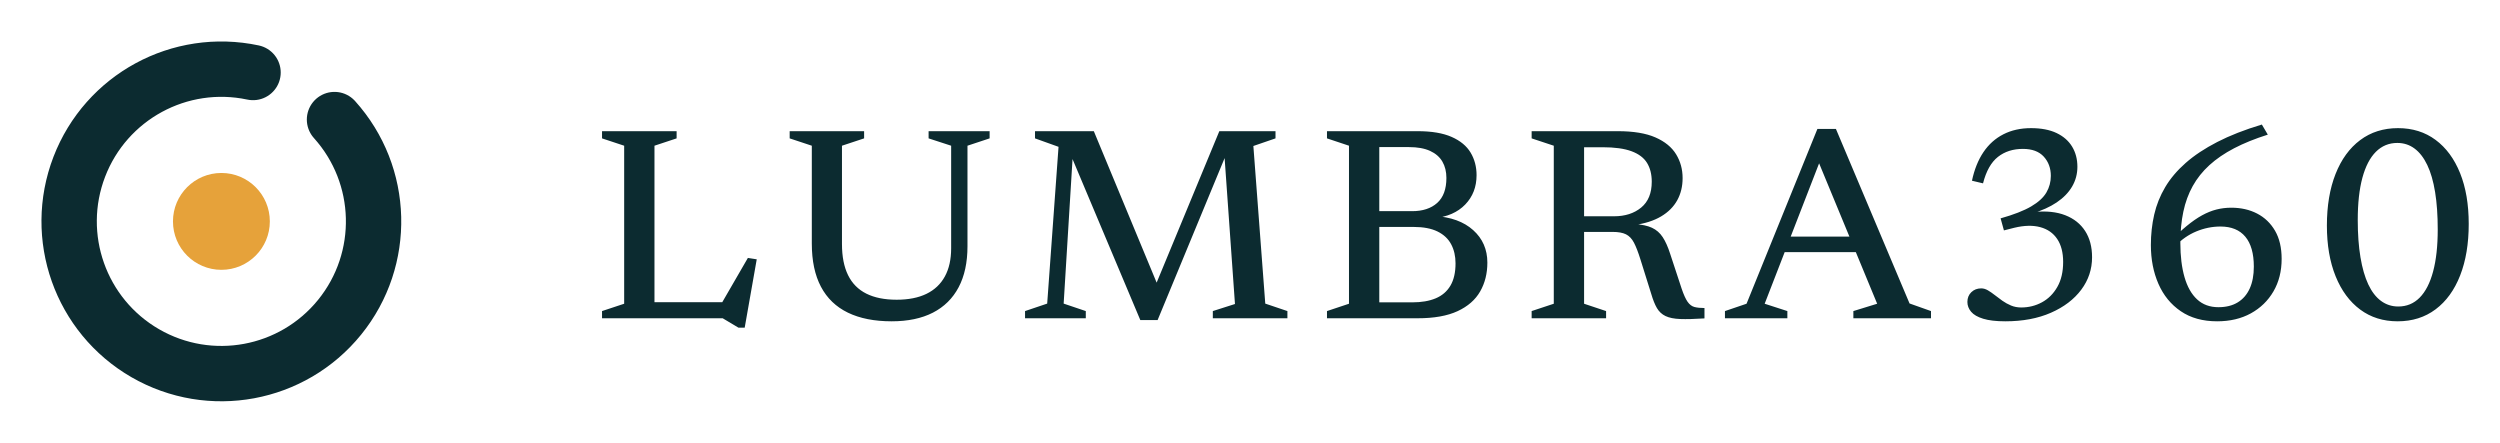
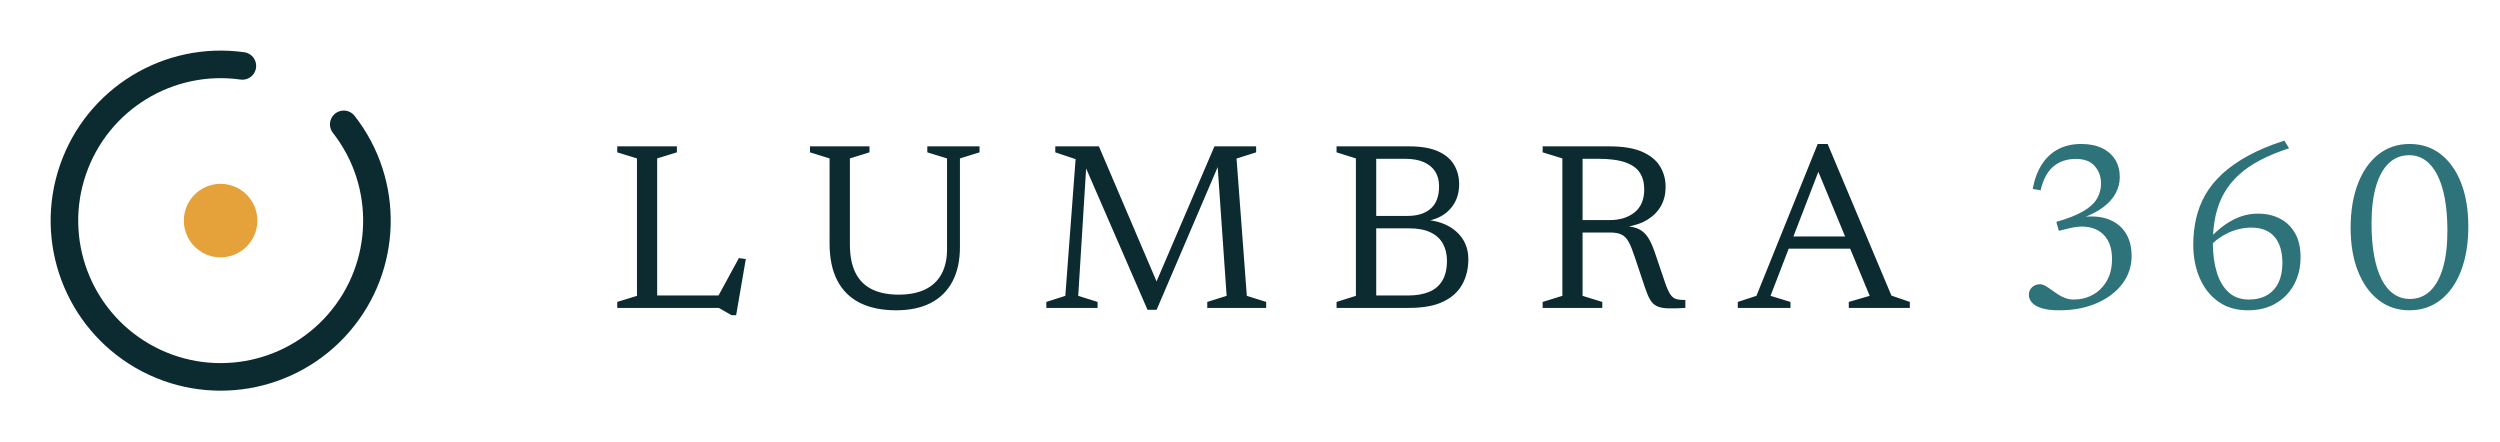
- <svg xmlns="http://www.w3.org/2000/svg" viewBox="0 0 271 48" width="271" height="48" role="img" aria-labelledby="t">
-   <g transform="translate(0 0) scale(1)">
-     <path d="M36.26 12.96 A16.5 16.5 0 1 1 27.43 7.86" fill="none" stroke="#0C2B30" stroke-width="6" stroke-linecap="round" />
-     <circle cx="24" cy="24" r="5.25" fill="#E6A23A" />
+ <svg xmlns="http://www.w3.org/2000/svg" viewBox="0 0 272 48" width="272" height="48" role="img" aria-labelledby="t">
+   <g transform="translate(0.00 0.00) scale(1)">
+     <path d="M37.40 13.53 A17 17 0 1 1 26.37 7.17" fill="none" stroke="#0C2B30" stroke-width="3" stroke-linecap="round" />
+     <circle cx="24" cy="24" r="4" fill="#E6A23A" />
  </g>
-   <g transform="translate(64 34.5)">
-     <path fill="#0C2B30" d="M16.725 1.02H16.05L14.34 0.0H5.085L5.1 -1.74H15.735L13.92 -1.095L17.07 -6.54L18.03 -6.39ZM6.945 -18.705V0.0H1.26V-0.78L3.66 -1.575V-18.705L1.26 -19.5V-20.28H9.345V-19.5Z M39.105 -7.59V-18.705L36.66 -19.5V-20.28H43.275V-19.5L40.875 -18.705V-7.8Q40.875 -5.175 39.915 -3.36Q38.955 -1.545 37.125 -0.607Q35.295 0.33 32.655 0.33Q29.85 0.33 27.915 -0.607Q25.98 -1.545 24.99 -3.42Q24.0 -5.295 24.0 -8.1V-18.705L21.6 -19.5V-20.28H29.67V-19.5L27.27 -18.705V-8.04Q27.27 -6.015 27.93 -4.672Q28.59 -3.33 29.91 -2.67Q31.23 -2.01 33.195 -2.01Q35.115 -2.01 36.427 -2.647Q37.74 -3.285 38.422 -4.53Q39.105 -5.775 39.105 -7.59Z M73.155 -1.59 75.555 -0.78V0.0H67.47V-0.78L69.87 -1.545L68.715 -17.835L68.925 -17.79L61.485 0.195H59.61L52.095 -17.655L52.29 -17.7L51.3 -1.59L53.7 -0.78V0.0H47.115V-0.78L49.515 -1.59L50.745 -18.585L48.195 -19.5V-20.28H54.57L61.545 -3.465H61.215L68.175 -20.28H74.265V-19.5L71.865 -18.675Z M84.075 -18.555 84.12 -20.28H89.67Q91.95 -20.28 93.36 -19.657Q94.77 -19.035 95.415 -17.955Q96.06 -16.875 96.06 -15.51Q96.06 -13.605 94.83 -12.33Q93.6 -11.055 91.44 -10.845L91.47 -11.085Q94.155 -10.935 95.692 -9.555Q97.23 -8.175 97.23 -6.03Q97.23 -4.275 96.45 -2.91Q95.67 -1.545 94.005 -0.772Q92.34 0.0 89.67 0.0H84.135L84.075 -1.725H89.1Q90.585 -1.725 91.627 -2.16Q92.67 -2.595 93.225 -3.532Q93.78 -4.47 93.78 -5.955Q93.78 -7.125 93.307 -8.018Q92.835 -8.91 91.83 -9.405Q90.825 -9.9 89.235 -9.9H84.06L84.075 -11.61H89.07Q90.795 -11.61 91.792 -12.502Q92.79 -13.395 92.79 -15.21Q92.79 -16.23 92.355 -16.98Q91.92 -17.73 91.02 -18.142Q90.12 -18.555 88.725 -18.555ZM79.845 0.0V-0.78L82.23 -1.575V-18.705L79.845 -19.5V-20.28H85.515V0.0Z M110.955 -11.055Q112.755 -11.055 113.903 -12.0Q115.05 -12.945 115.05 -14.805Q115.05 -16.005 114.54 -16.837Q114.03 -17.67 112.86 -18.105Q111.69 -18.54 109.71 -18.54H105.195L105.435 -20.28H111.375Q113.91 -20.28 115.447 -19.605Q116.985 -18.93 117.69 -17.775Q118.395 -16.62 118.395 -15.195Q118.395 -13.845 117.81 -12.787Q117.225 -11.73 116.062 -11.04Q114.9 -10.35 113.175 -10.11V-10.215Q114.36 -10.14 115.072 -9.81Q115.785 -9.48 116.235 -8.797Q116.685 -8.115 117.045 -6.99L118.29 -3.21Q118.62 -2.235 118.935 -1.785Q119.25 -1.335 119.677 -1.222Q120.105 -1.11 120.765 -1.11V0.015Q119.145 0.12 118.14 0.082Q117.135 0.045 116.542 -0.24Q115.95 -0.525 115.612 -1.103Q115.275 -1.68 114.99 -2.655L113.82 -6.39Q113.46 -7.545 113.123 -8.19Q112.785 -8.835 112.26 -9.098Q111.735 -9.36 110.82 -9.36H105.405L105.15 -11.055ZM107.715 -20.28V-1.575L110.1 -0.78V0.0H102.03V-0.78L104.43 -1.575V-18.705L102.03 -19.5V-20.28Z M128.61 -7.17V-8.85H138.75V-7.17ZM142.995 -1.605 145.32 -0.78V0.0H136.905V-0.78L139.485 -1.575L132.75 -17.865H133.605L127.29 -1.575L129.75 -0.78V0.0H122.985V-0.78L125.325 -1.575L133.005 -20.52H135.015Z M153.225 -9.525 152.865 -10.83Q154.995 -11.43 156.173 -12.12Q157.35 -12.81 157.83 -13.635Q158.31 -14.46 158.31 -15.435Q158.31 -16.68 157.545 -17.52Q156.78 -18.36 155.28 -18.36Q153.675 -18.36 152.572 -17.49Q151.47 -16.62 150.96 -14.625L149.76 -14.91Q150.15 -16.74 151.005 -18.008Q151.86 -19.275 153.165 -19.942Q154.47 -20.61 156.165 -20.61Q157.815 -20.61 158.933 -20.078Q160.05 -19.545 160.62 -18.6Q161.19 -17.655 161.19 -16.425Q161.19 -15.255 160.613 -14.272Q160.035 -13.29 158.94 -12.555Q157.845 -11.82 156.315 -11.37L156.495 -11.52Q158.475 -11.715 159.877 -11.168Q161.28 -10.62 162.03 -9.457Q162.78 -8.295 162.78 -6.615Q162.78 -4.665 161.61 -3.098Q160.44 -1.53 158.325 -0.6Q156.21 0.33 153.375 0.33Q151.89 0.33 150.982 0.052Q150.075 -0.225 149.67 -0.705Q149.265 -1.185 149.265 -1.77Q149.265 -2.415 149.692 -2.827Q150.12 -3.24 150.765 -3.24Q151.125 -3.24 151.485 -3.03Q151.845 -2.82 152.235 -2.513Q152.625 -2.205 153.06 -1.897Q153.495 -1.59 153.998 -1.38Q154.5 -1.17 155.1 -1.17Q156.315 -1.17 157.35 -1.732Q158.385 -2.295 159.015 -3.397Q159.645 -4.5 159.645 -6.105Q159.645 -7.635 159.0 -8.595Q158.355 -9.555 157.162 -9.877Q155.97 -10.2 154.35 -9.81Z M181.185 -21.0 181.83 -19.905Q179.745 -19.245 178.178 -18.428Q176.61 -17.61 175.5 -16.598Q174.39 -15.585 173.692 -14.332Q172.995 -13.08 172.673 -11.55Q172.35 -10.02 172.35 -8.16Q172.35 -6.03 172.8 -4.462Q173.25 -2.895 174.165 -2.047Q175.08 -1.2 176.475 -1.2Q177.72 -1.2 178.575 -1.725Q179.43 -2.25 179.873 -3.232Q180.315 -4.215 180.315 -5.595Q180.315 -7.74 179.392 -8.842Q178.47 -9.945 176.7 -9.945Q176.025 -9.945 175.365 -9.81Q174.705 -9.675 174.075 -9.412Q173.445 -9.15 172.882 -8.76Q172.32 -8.37 171.855 -7.875L171.03 -8.13Q172.11 -9.24 173.01 -9.982Q173.91 -10.725 174.705 -11.16Q175.5 -11.595 176.272 -11.79Q177.045 -11.985 177.87 -11.985Q179.445 -11.985 180.675 -11.348Q181.905 -10.71 182.618 -9.48Q183.33 -8.25 183.33 -6.435Q183.33 -4.44 182.445 -2.917Q181.56 -1.395 179.993 -0.532Q178.425 0.33 176.34 0.33Q174.0 0.33 172.395 -0.765Q170.79 -1.86 169.972 -3.735Q169.155 -5.61 169.155 -7.935Q169.155 -9.66 169.515 -11.235Q169.875 -12.81 170.707 -14.212Q171.54 -15.615 172.928 -16.837Q174.315 -18.06 176.355 -19.11Q178.395 -20.16 181.185 -21.0Z M195.975 -1.275Q197.34 -1.275 198.292 -2.235Q199.245 -3.195 199.747 -5.062Q200.25 -6.93 200.25 -9.63Q200.25 -11.925 199.965 -13.68Q199.68 -15.435 199.117 -16.612Q198.555 -17.79 197.737 -18.398Q196.92 -19.005 195.87 -19.005Q194.505 -19.005 193.545 -18.045Q192.585 -17.085 192.082 -15.225Q191.58 -13.365 191.58 -10.65Q191.58 -8.37 191.873 -6.615Q192.165 -4.86 192.72 -3.675Q193.275 -2.49 194.1 -1.882Q194.925 -1.275 195.975 -1.275ZM195.945 -20.61Q198.3 -20.61 200.017 -19.335Q201.735 -18.06 202.672 -15.735Q203.61 -13.41 203.61 -10.23Q203.61 -7.02 202.68 -4.643Q201.75 -2.265 200.017 -0.968Q198.285 0.33 195.9 0.33Q193.56 0.33 191.842 -0.945Q190.125 -2.22 189.18 -4.553Q188.235 -6.885 188.235 -10.05Q188.235 -13.26 189.172 -15.637Q190.11 -18.015 191.842 -19.312Q193.575 -20.61 195.945 -20.61Z" />
+   <g transform="translate(66 33.5)">
+     <path fill="#0C2B30" d="M14.092 0.793H13.585L12.207 0.0H4.147V-1.352H13.611L11.908 -0.858L14.391 -5.421L15.145 -5.317ZM5.499 -16.263V0.0H1.157V-0.65L3.302 -1.313V-16.263L1.157 -16.926V-17.576H7.644V-16.926Z M37.037 -6.383V-16.263L34.892 -16.926V-17.576H40.573V-16.926L38.441 -16.263V-6.63Q38.441 -4.42 37.629 -2.88Q36.816 -1.339 35.269 -0.539Q33.722 0.26 31.499 0.26Q29.172 0.26 27.553 -0.552Q25.935 -1.365 25.096 -2.983Q24.258 -4.602 24.258 -7.007V-16.263L22.126 -16.926V-17.576H28.6V-16.926L26.468 -16.263V-6.916Q26.468 -5.07 27.059 -3.854Q27.651 -2.639 28.834 -2.041Q30.017 -1.443 31.785 -1.443Q33.488 -1.443 34.658 -2.008Q35.828 -2.574 36.432 -3.679Q37.037 -4.784 37.037 -6.383Z M69.654 -1.313 71.76 -0.65V0.0H65.351V-0.65L67.457 -1.313L66.456 -15.717L66.638 -15.678L59.839 0.208H58.851L52.013 -15.535L52.195 -15.561L51.311 -1.313L53.417 -0.65V0.0H47.84V-0.65L49.907 -1.313L51.025 -16.185L48.815 -16.926V-17.576H53.56L59.982 -2.535H59.683L66.131 -17.576H70.668V-16.926L68.536 -16.25Z M82.797 -16.224V-17.576H87.321Q89.258 -17.576 90.46 -17.037Q91.663 -16.497 92.209 -15.561Q92.755 -14.625 92.755 -13.442Q92.755 -11.791 91.708 -10.686Q90.662 -9.581 88.816 -9.399L88.855 -9.607Q91.143 -9.477 92.45 -8.3Q93.756 -7.124 93.756 -5.304Q93.756 -3.757 93.093 -2.554Q92.43 -1.352 91.013 -0.676Q89.596 0.0 87.308 0.0H82.81V-1.352H87.204Q88.543 -1.352 89.486 -1.742Q90.428 -2.132 90.928 -2.97Q91.429 -3.809 91.429 -5.135Q91.429 -6.175 91.0 -6.968Q90.571 -7.761 89.661 -8.209Q88.751 -8.658 87.308 -8.658H82.784L82.797 -10.01H87.152Q88.751 -10.01 89.661 -10.803Q90.571 -11.596 90.571 -13.234Q90.571 -14.144 90.168 -14.807Q89.765 -15.47 88.939 -15.847Q88.114 -16.224 86.84 -16.224ZM79.417 0.0V-0.65L81.523 -1.313V-16.263L79.417 -16.926V-17.576H83.733V0.0Z M109.161 -9.555Q110.786 -9.555 111.839 -10.393Q112.892 -11.232 112.892 -12.896Q112.892 -13.962 112.417 -14.703Q111.943 -15.444 110.838 -15.834Q109.733 -16.224 107.848 -16.224H104.468L104.494 -17.576H109.122Q111.319 -17.576 112.658 -16.991Q113.997 -16.406 114.608 -15.405Q115.219 -14.404 115.219 -13.156Q115.219 -12.012 114.725 -11.115Q114.231 -10.218 113.275 -9.62Q112.32 -9.022 110.903 -8.801V-8.892Q111.787 -8.84 112.346 -8.554Q112.905 -8.268 113.295 -7.676Q113.685 -7.085 114.023 -6.097L115.18 -2.691Q115.479 -1.833 115.752 -1.443Q116.025 -1.053 116.402 -0.956Q116.779 -0.858 117.364 -0.858V0.0Q116.142 0.078 115.401 0.045Q114.66 0.013 114.224 -0.214Q113.789 -0.442 113.516 -0.923Q113.243 -1.404 112.97 -2.223L111.865 -5.525Q111.527 -6.565 111.221 -7.143Q110.916 -7.722 110.454 -7.962Q109.993 -8.203 109.174 -8.203H104.494L104.468 -9.555ZM106.184 -17.576V-1.313L108.329 -0.65V0.0H101.842V-0.65L103.987 -1.313V-16.263L101.842 -16.926V-17.576Z M127.933 -6.448V-7.774H136.656V-6.448ZM139.789 -1.339 141.791 -0.65V0.0H135.148V-0.65L137.423 -1.313L131.404 -15.847H132.236L126.633 -1.313L128.804 -0.65V0.0H123.071V-0.65L125.099 -1.313L131.768 -17.836H132.847Z" />
+     <path fill="#2E727A" d="M158.002 -8.385 157.729 -9.36Q159.601 -9.893 160.66 -10.517Q161.72 -11.141 162.155 -11.895Q162.591 -12.649 162.591 -13.52Q162.591 -14.651 161.908 -15.431Q161.226 -16.211 159.861 -16.211Q158.431 -16.211 157.443 -15.418Q156.455 -14.625 156.013 -12.792L155.155 -12.948Q155.454 -14.534 156.162 -15.626Q156.871 -16.718 157.95 -17.277Q159.029 -17.836 160.433 -17.836Q161.772 -17.836 162.708 -17.381Q163.644 -16.926 164.138 -16.12Q164.632 -15.314 164.632 -14.235Q164.632 -13.286 164.17 -12.447Q163.709 -11.609 162.818 -10.946Q161.928 -10.283 160.615 -9.802L160.706 -9.906Q162.357 -10.075 163.52 -9.594Q164.684 -9.113 165.301 -8.105Q165.919 -7.098 165.919 -5.642Q165.919 -3.965 164.918 -2.632Q163.917 -1.3 162.136 -0.52Q160.355 0.26 158.054 0.26Q156.871 0.26 156.143 0.033Q155.415 -0.195 155.077 -0.579Q154.739 -0.962 154.739 -1.404Q154.739 -1.924 155.09 -2.249Q155.441 -2.574 155.948 -2.574Q156.221 -2.574 156.52 -2.405Q156.819 -2.236 157.15 -1.995Q157.482 -1.755 157.859 -1.502Q158.236 -1.248 158.678 -1.079Q159.12 -0.91 159.64 -0.91Q160.732 -0.91 161.668 -1.41Q162.604 -1.911 163.195 -2.899Q163.787 -3.887 163.787 -5.317Q163.787 -6.695 163.202 -7.559Q162.617 -8.424 161.557 -8.716Q160.498 -9.009 159.055 -8.645Z M182.533 -18.2 183.053 -17.368Q181.285 -16.796 179.933 -16.087Q178.581 -15.379 177.599 -14.488Q176.618 -13.598 175.987 -12.493Q175.357 -11.388 175.058 -10.049Q174.759 -8.71 174.759 -7.085Q174.759 -5.278 175.181 -3.887Q175.604 -2.496 176.468 -1.703Q177.333 -0.91 178.672 -0.91Q179.842 -0.91 180.661 -1.391Q181.48 -1.872 181.902 -2.756Q182.325 -3.64 182.325 -4.875Q182.325 -6.734 181.467 -7.735Q180.609 -8.736 178.945 -8.736Q178.321 -8.736 177.703 -8.599Q177.086 -8.463 176.507 -8.203Q175.929 -7.943 175.415 -7.579Q174.902 -7.215 174.486 -6.747L173.836 -6.981Q174.655 -7.891 175.402 -8.521Q176.15 -9.152 176.858 -9.529Q177.567 -9.906 178.256 -10.081Q178.945 -10.257 179.673 -10.257Q180.999 -10.257 182.045 -9.724Q183.092 -9.191 183.696 -8.138Q184.301 -7.085 184.301 -5.525Q184.301 -3.861 183.599 -2.554Q182.897 -1.248 181.61 -0.494Q180.323 0.26 178.581 0.26Q176.67 0.26 175.344 -0.689Q174.018 -1.638 173.322 -3.263Q172.627 -4.888 172.627 -6.877Q172.627 -8.372 172.939 -9.737Q173.251 -11.102 173.946 -12.317Q174.642 -13.533 175.792 -14.592Q176.943 -15.652 178.607 -16.562Q180.271 -17.472 182.533 -18.2Z M196.196 -0.975Q197.496 -0.975 198.406 -1.846Q199.316 -2.717 199.797 -4.375Q200.278 -6.032 200.278 -8.398Q200.278 -10.361 199.998 -11.888Q199.719 -13.416 199.179 -14.469Q198.64 -15.522 197.873 -16.068Q197.106 -16.614 196.118 -16.614Q194.818 -16.614 193.901 -15.743Q192.985 -14.872 192.504 -13.214Q192.023 -11.557 192.023 -9.191Q192.023 -7.228 192.302 -5.694Q192.582 -4.16 193.115 -3.114Q193.648 -2.067 194.428 -1.521Q195.208 -0.975 196.196 -0.975ZM196.17 -17.836Q198.12 -17.836 199.55 -16.724Q200.98 -15.613 201.766 -13.598Q202.553 -11.583 202.553 -8.866Q202.553 -6.123 201.773 -4.069Q200.993 -2.015 199.55 -0.878Q198.107 0.26 196.131 0.26Q194.22 0.26 192.783 -0.858Q191.347 -1.976 190.547 -3.991Q189.748 -6.006 189.748 -8.71Q189.748 -11.453 190.541 -13.514Q191.334 -15.574 192.777 -16.705Q194.22 -17.836 196.17 -17.836Z" />
  </g>
</svg>
